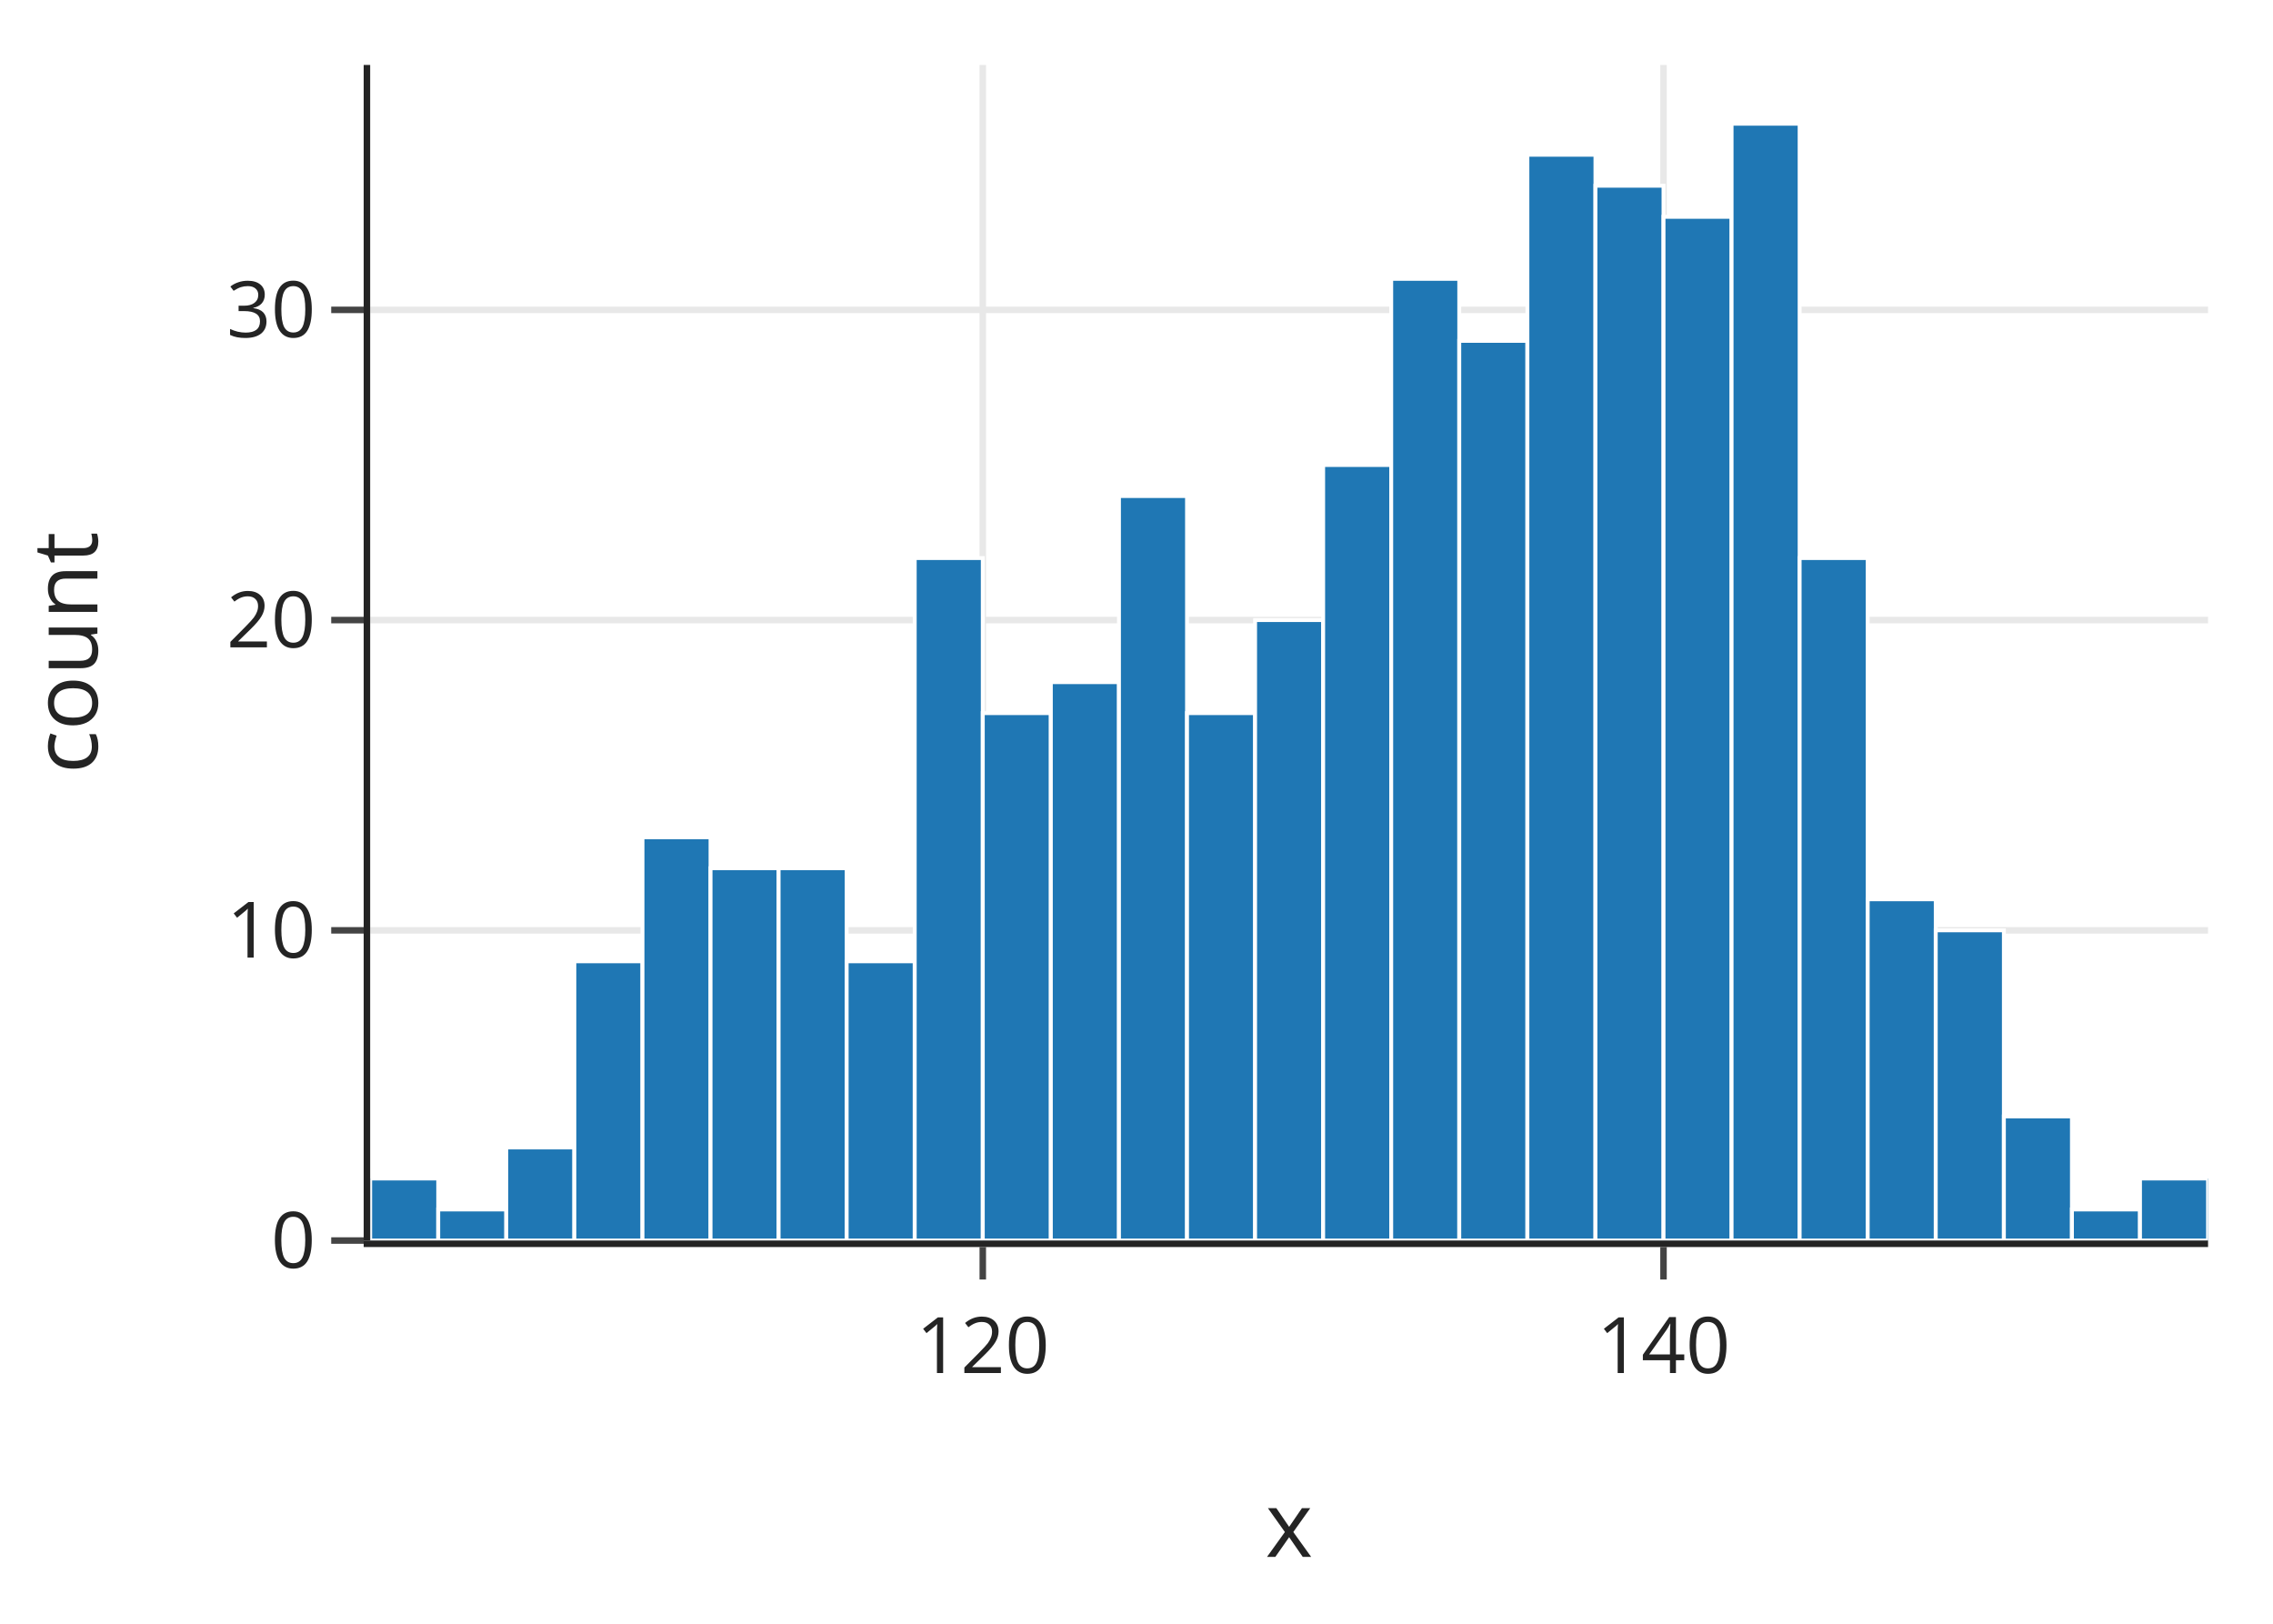
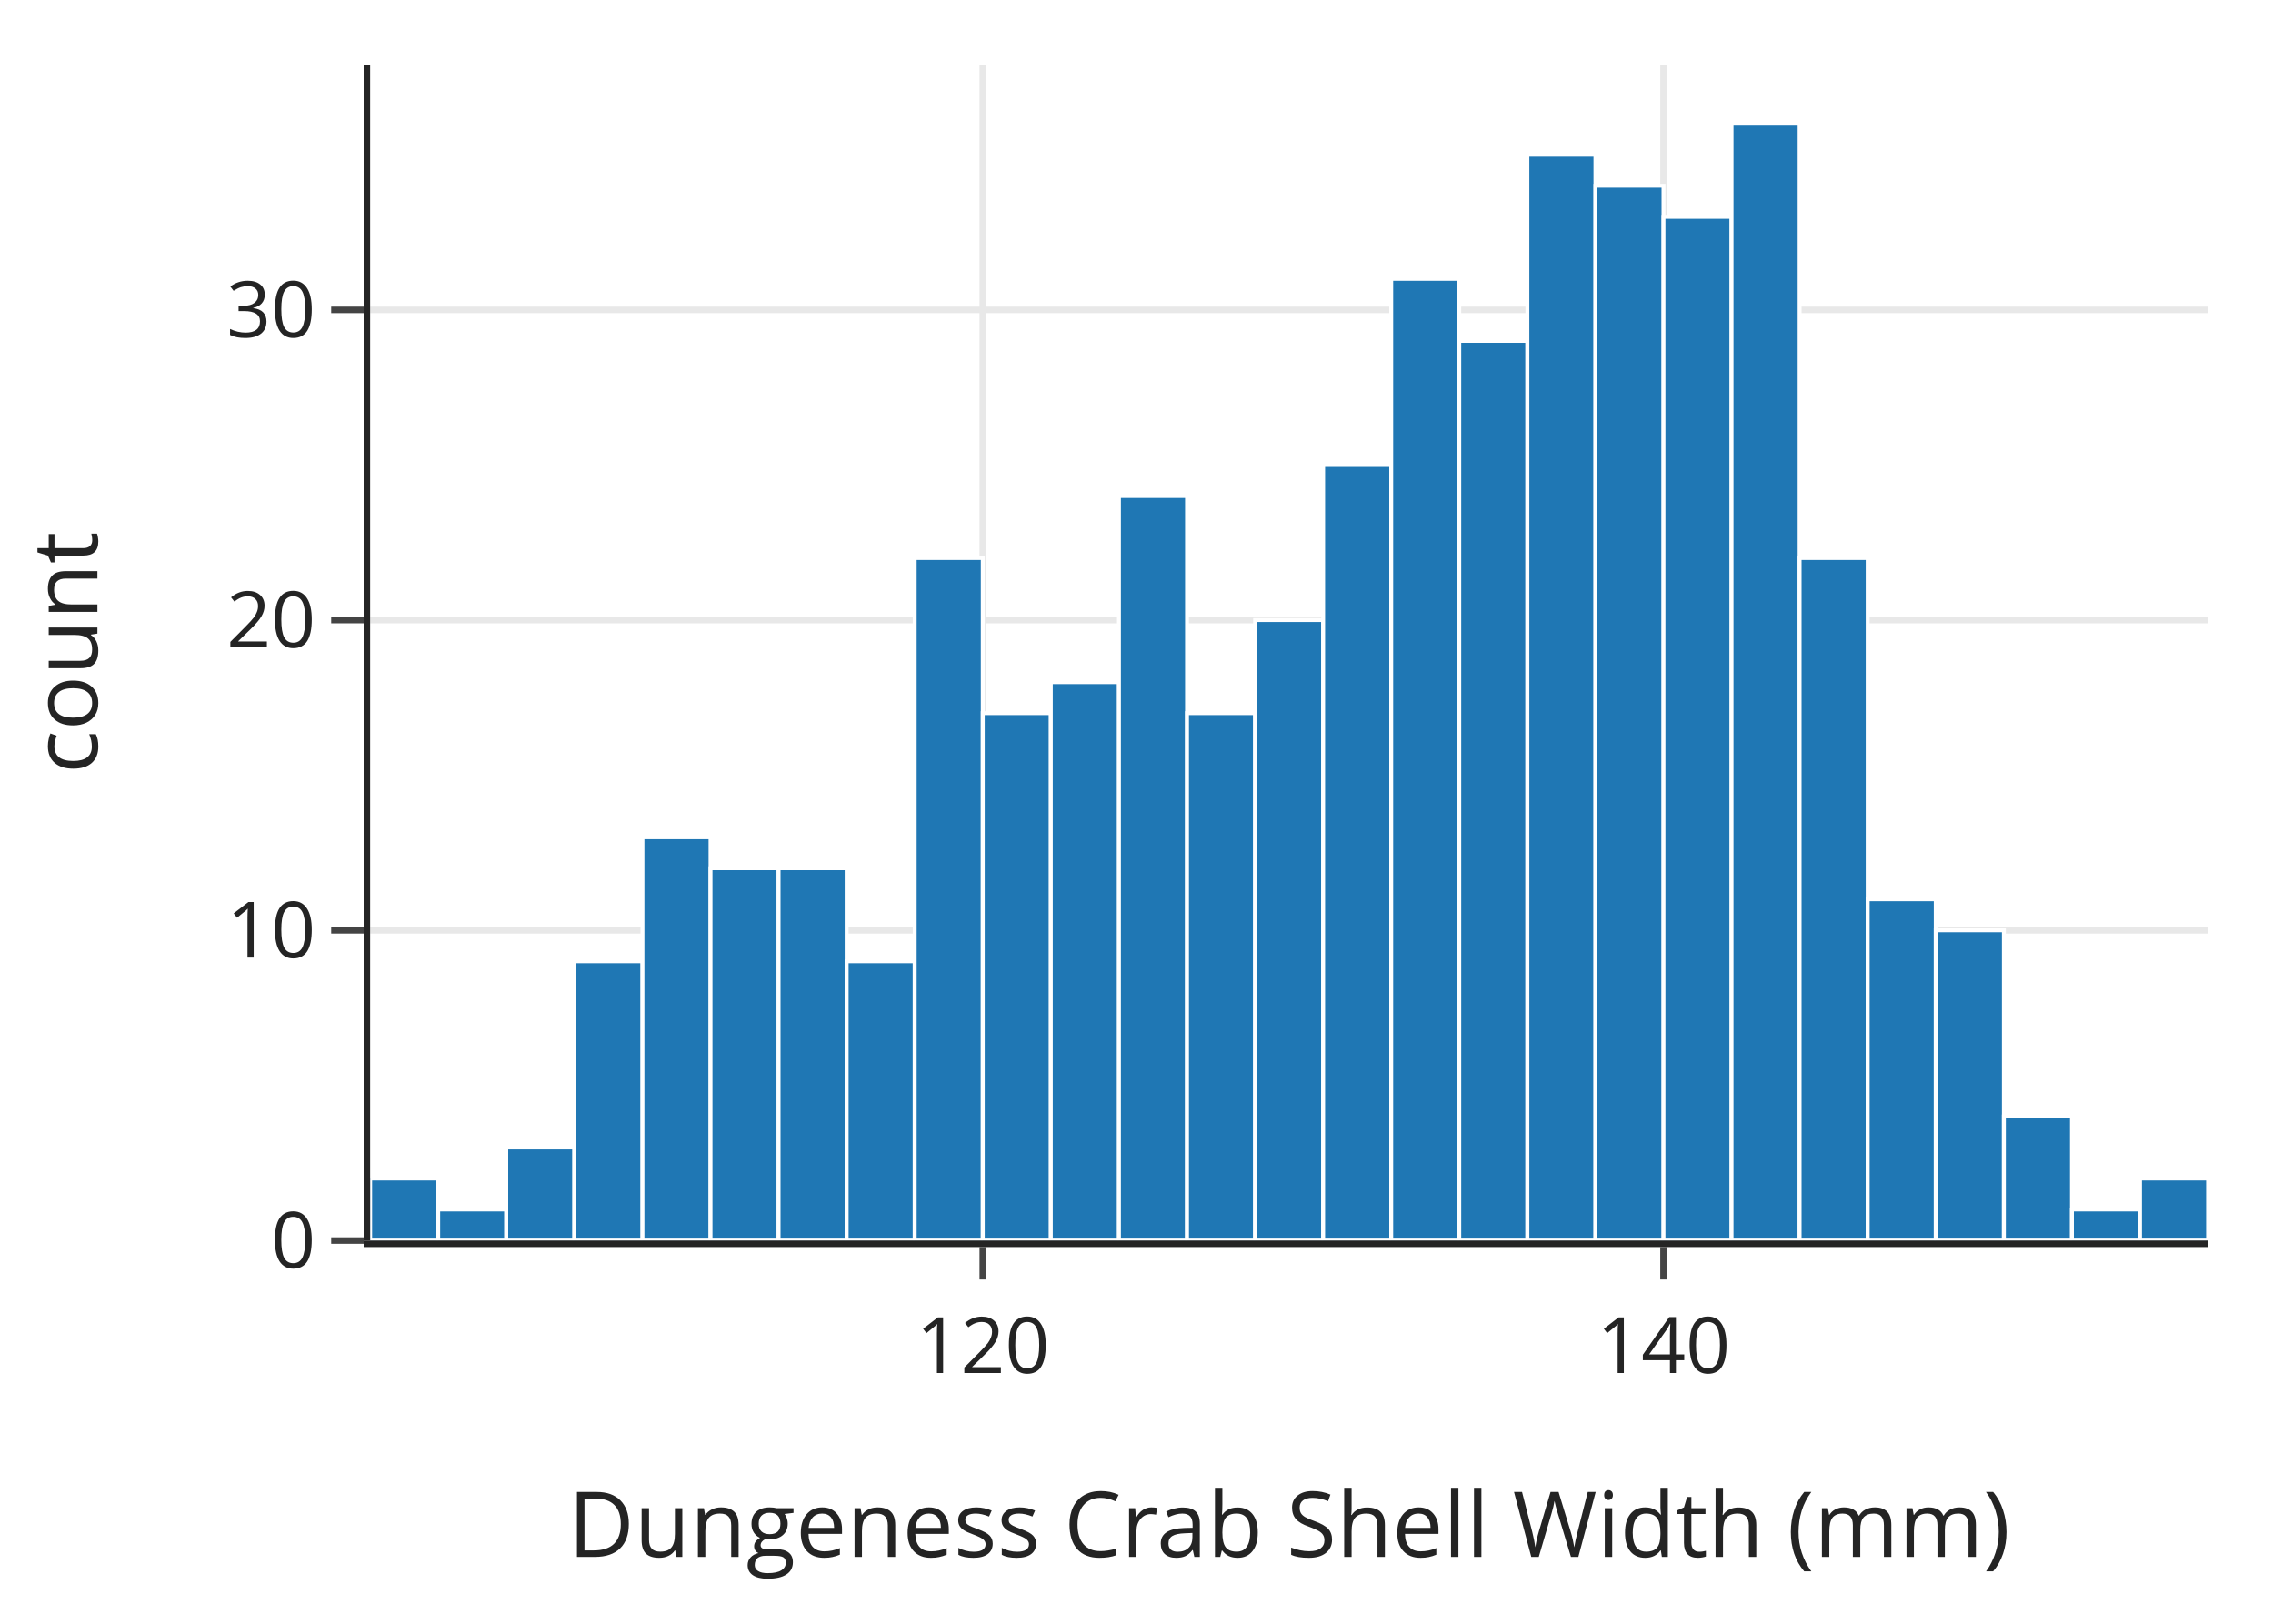
<svg xmlns="http://www.w3.org/2000/svg" class="main-svg" width="350" height="250" style="" viewBox="0 0 350 250">
  <rect x="0" y="0" width="350" height="250" style="fill: rgb(255, 255, 255); fill-opacity: 1;" />
-   <defs id="defs-3cbeba">
+   <defs id="defs-bffa8f">
    <g class="clips">
-       <clipPath id="clip3cbebaxyplot" class="plotclip">
+       <clipPath id="clipbffa8fxyplot" class="plotclip">
        <rect width="283" height="181" />
      </clipPath>
-       <clipPath class="axesclip" id="clip3cbebax">
+       <clipPath class="axesclip" id="clipbffa8fx">
        <rect x="57" y="0" width="283" height="250" />
      </clipPath>
-       <clipPath class="axesclip" id="clip3cbebay">
+       <clipPath class="axesclip" id="clipbffa8fy">
        <rect x="0" y="10" width="350" height="181" />
      </clipPath>
-       <clipPath class="axesclip" id="clip3cbebaxy">
+       <clipPath class="axesclip" id="clipbffa8fxy">
        <rect x="57" y="10" width="283" height="181" />
      </clipPath>
    </g>
    <g class="gradients" />
    <g class="patterns" />
  </defs>
  <g class="bglayer" />
  <g class="layer-below">
    <g class="imagelayer" />
    <g class="shapelayer" />
  </g>
  <g class="cartesianlayer">
    <g class="subplot xy">
      <g class="layer-subplot">
        <g class="shapelayer" />
        <g class="imagelayer" />
      </g>
      <g class="gridlayer">
        <g class="x">
          <path class="xgrid crisp" transform="translate(151.33,0)" d="M0,10v181" style="stroke: rgb(232, 232, 232); stroke-opacity: 1; stroke-width: 1px;" />
          <path class="xgrid crisp" transform="translate(256.15,0)" d="M0,10v181" style="stroke: rgb(232, 232, 232); stroke-opacity: 1; stroke-width: 1px;" />
        </g>
        <g class="y">
          <path class="ygrid crisp" transform="translate(0,143.24)" d="M57,0h283" style="stroke: rgb(232, 232, 232); stroke-opacity: 1; stroke-width: 1px;" />
          <path class="ygrid crisp" transform="translate(0,95.47)" d="M57,0h283" style="stroke: rgb(232, 232, 232); stroke-opacity: 1; stroke-width: 1px;" />
          <path class="ygrid crisp" transform="translate(0,47.71)" d="M57,0h283" style="stroke: rgb(232, 232, 232); stroke-opacity: 1; stroke-width: 1px;" />
        </g>
      </g>
      <g class="zerolinelayer" />
      <path class="xlines-below" />
      <path class="ylines-below" />
      <g class="overlines-below" />
      <g class="xaxislayer-below" />
      <g class="yaxislayer-below" />
      <g class="overaxes-below" />
-       <g class="plot" transform="translate(57,10)" clip-path="url(#clip3cbebaxyplot)">
+       <g class="plot" transform="translate(57,10)" clip-path="url(#clipbffa8fxyplot)">
        <g class="barlayer mlayer">
          <g class="trace bars" style="opacity: 1;">
            <g class="points">
              <g class="point">
                <path d="M0,181V171.45H10.48V181Z" style="vector-effect: non-scaling-stroke; opacity: 1; stroke-width: 0.6px; fill: rgb(31, 119, 180); fill-opacity: 1; stroke: rgb(255, 255, 255); stroke-opacity: 1;" />
              </g>
              <g class="point">
                <path d="M10.48,181V176.22H20.96V181Z" style="vector-effect: non-scaling-stroke; opacity: 1; stroke-width: 0.6px; fill: rgb(31, 119, 180); fill-opacity: 1; stroke: rgb(255, 255, 255); stroke-opacity: 1;" />
              </g>
              <g class="point">
                <path d="M20.96,181V166.67H31.44V181Z" style="vector-effect: non-scaling-stroke; opacity: 1; stroke-width: 0.6px; fill: rgb(31, 119, 180); fill-opacity: 1; stroke: rgb(255, 255, 255); stroke-opacity: 1;" />
              </g>
              <g class="point">
                <path d="M31.44,181V138.01H41.93V181Z" style="vector-effect: non-scaling-stroke; opacity: 1; stroke-width: 0.6px; fill: rgb(31, 119, 180); fill-opacity: 1; stroke: rgb(255, 255, 255); stroke-opacity: 1;" />
              </g>
              <g class="point">
                <path d="M41.93,181V118.91H52.41V181Z" style="vector-effect: non-scaling-stroke; opacity: 1; stroke-width: 0.6px; fill: rgb(31, 119, 180); fill-opacity: 1; stroke: rgb(255, 255, 255); stroke-opacity: 1;" />
              </g>
              <g class="point">
                <path d="M52.41,181V123.68H62.89V181Z" style="vector-effect: non-scaling-stroke; opacity: 1; stroke-width: 0.6px; fill: rgb(31, 119, 180); fill-opacity: 1; stroke: rgb(255, 255, 255); stroke-opacity: 1;" />
              </g>
              <g class="point">
                <path d="M62.89,181V123.68H73.37V181Z" style="vector-effect: non-scaling-stroke; opacity: 1; stroke-width: 0.6px; fill: rgb(31, 119, 180); fill-opacity: 1; stroke: rgb(255, 255, 255); stroke-opacity: 1;" />
              </g>
              <g class="point">
                <path d="M73.37,181V138.01H83.85V181Z" style="vector-effect: non-scaling-stroke; opacity: 1; stroke-width: 0.6px; fill: rgb(31, 119, 180); fill-opacity: 1; stroke: rgb(255, 255, 255); stroke-opacity: 1;" />
              </g>
              <g class="point">
                <path d="M83.85,181V75.92H94.33V181Z" style="vector-effect: non-scaling-stroke; opacity: 1; stroke-width: 0.6px; fill: rgb(31, 119, 180); fill-opacity: 1; stroke: rgb(255, 255, 255); stroke-opacity: 1;" />
              </g>
              <g class="point">
                <path d="M94.33,181V99.8H104.81V181Z" style="vector-effect: non-scaling-stroke; opacity: 1; stroke-width: 0.6px; fill: rgb(31, 119, 180); fill-opacity: 1; stroke: rgb(255, 255, 255); stroke-opacity: 1;" />
              </g>
              <g class="point">
                <path d="M104.81,181V95.03H115.3V181Z" style="vector-effect: non-scaling-stroke; opacity: 1; stroke-width: 0.6px; fill: rgb(31, 119, 180); fill-opacity: 1; stroke: rgb(255, 255, 255); stroke-opacity: 1;" />
              </g>
              <g class="point">
                <path d="M115.3,181V66.37H125.78V181Z" style="vector-effect: non-scaling-stroke; opacity: 1; stroke-width: 0.6px; fill: rgb(31, 119, 180); fill-opacity: 1; stroke: rgb(255, 255, 255); stroke-opacity: 1;" />
              </g>
              <g class="point">
                <path d="M125.78,181V99.8H136.26V181Z" style="vector-effect: non-scaling-stroke; opacity: 1; stroke-width: 0.6px; fill: rgb(31, 119, 180); fill-opacity: 1; stroke: rgb(255, 255, 255); stroke-opacity: 1;" />
              </g>
              <g class="point">
                <path d="M136.26,181V85.47H146.74V181Z" style="vector-effect: non-scaling-stroke; opacity: 1; stroke-width: 0.6px; fill: rgb(31, 119, 180); fill-opacity: 1; stroke: rgb(255, 255, 255); stroke-opacity: 1;" />
              </g>
              <g class="point">
                <path d="M146.74,181V61.59H157.22V181Z" style="vector-effect: non-scaling-stroke; opacity: 1; stroke-width: 0.6px; fill: rgb(31, 119, 180); fill-opacity: 1; stroke: rgb(255, 255, 255); stroke-opacity: 1;" />
              </g>
              <g class="point">
                <path d="M157.22,181V32.93H167.7V181Z" style="vector-effect: non-scaling-stroke; opacity: 1; stroke-width: 0.6px; fill: rgb(31, 119, 180); fill-opacity: 1; stroke: rgb(255, 255, 255); stroke-opacity: 1;" />
              </g>
              <g class="point">
                <path d="M167.7,181V42.48H178.19V181Z" style="vector-effect: non-scaling-stroke; opacity: 1; stroke-width: 0.6px; fill: rgb(31, 119, 180); fill-opacity: 1; stroke: rgb(255, 255, 255); stroke-opacity: 1;" />
              </g>
              <g class="point">
                <path d="M178.19,181V13.83H188.67V181Z" style="vector-effect: non-scaling-stroke; opacity: 1; stroke-width: 0.6px; fill: rgb(31, 119, 180); fill-opacity: 1; stroke: rgb(255, 255, 255); stroke-opacity: 1;" />
              </g>
              <g class="point">
                <path d="M188.67,181V18.6H199.15V181Z" style="vector-effect: non-scaling-stroke; opacity: 1; stroke-width: 0.6px; fill: rgb(31, 119, 180); fill-opacity: 1; stroke: rgb(255, 255, 255); stroke-opacity: 1;" />
              </g>
              <g class="point">
                <path d="M199.15,181V23.38H209.63V181Z" style="vector-effect: non-scaling-stroke; opacity: 1; stroke-width: 0.6px; fill: rgb(31, 119, 180); fill-opacity: 1; stroke: rgb(255, 255, 255); stroke-opacity: 1;" />
              </g>
              <g class="point">
                <path d="M209.63,181V9.05H220.11V181Z" style="vector-effect: non-scaling-stroke; opacity: 1; stroke-width: 0.6px; fill: rgb(31, 119, 180); fill-opacity: 1; stroke: rgb(255, 255, 255); stroke-opacity: 1;" />
              </g>
              <g class="point">
                <path d="M220.11,181V75.92H230.59V181Z" style="vector-effect: non-scaling-stroke; opacity: 1; stroke-width: 0.6px; fill: rgb(31, 119, 180); fill-opacity: 1; stroke: rgb(255, 255, 255); stroke-opacity: 1;" />
              </g>
              <g class="point">
                <path d="M230.59,181V128.46H241.07V181Z" style="vector-effect: non-scaling-stroke; opacity: 1; stroke-width: 0.6px; fill: rgb(31, 119, 180); fill-opacity: 1; stroke: rgb(255, 255, 255); stroke-opacity: 1;" />
              </g>
              <g class="point">
                <path d="M241.07,181V133.24H251.56V181Z" style="vector-effect: non-scaling-stroke; opacity: 1; stroke-width: 0.6px; fill: rgb(31, 119, 180); fill-opacity: 1; stroke: rgb(255, 255, 255); stroke-opacity: 1;" />
              </g>
              <g class="point">
                <path d="M251.56,181V161.89H262.04V181Z" style="vector-effect: non-scaling-stroke; opacity: 1; stroke-width: 0.6px; fill: rgb(31, 119, 180); fill-opacity: 1; stroke: rgb(255, 255, 255); stroke-opacity: 1;" />
              </g>
              <g class="point">
                <path d="M262.04,181V176.22H272.52V181Z" style="vector-effect: non-scaling-stroke; opacity: 1; stroke-width: 0.6px; fill: rgb(31, 119, 180); fill-opacity: 1; stroke: rgb(255, 255, 255); stroke-opacity: 1;" />
              </g>
              <g class="point">
                <path d="M272.52,181V171.45H283V181Z" style="vector-effect: non-scaling-stroke; opacity: 1; stroke-width: 0.6px; fill: rgb(31, 119, 180); fill-opacity: 1; stroke: rgb(255, 255, 255); stroke-opacity: 1;" />
              </g>
            </g>
          </g>
        </g>
      </g>
      <g class="overplot" />
      <path class="xlines-above crisp" d="M56,191.5H340" style="fill: none; stroke-width: 1px; stroke: rgb(36, 36, 36); stroke-opacity: 1;" />
      <path class="ylines-above crisp" d="M56.5,10V191" style="fill: none; stroke-width: 1px; stroke: rgb(36, 36, 36); stroke-opacity: 1;" />
      <g class="overlines-above" />
      <g class="xaxislayer-above">
        <path class="xtick ticks crisp" d="M0,192v5" transform="translate(151.33,0)" style="stroke: rgb(68, 68, 68); stroke-opacity: 1; stroke-width: 1px;" />
        <path class="xtick ticks crisp" d="M0,192v5" transform="translate(256.15,0)" style="stroke: rgb(68, 68, 68); stroke-opacity: 1; stroke-width: 1px;" />
        <g class="xtick">
          <text text-anchor="middle" x="0" y="211.4" transform="translate(151.33,0)" style="font-family: 'Open Sans', verdana, arial, sans-serif; font-size: 12px; fill: rgb(36, 36, 36); fill-opacity: 1; white-space: pre; opacity: 1;">120</text>
        </g>
        <g class="xtick">
          <text text-anchor="middle" x="0" y="211.4" style="font-family: 'Open Sans', verdana, arial, sans-serif; font-size: 12px; fill: rgb(36, 36, 36); fill-opacity: 1; white-space: pre; opacity: 1;" transform="translate(256.15,0)">140</text>
        </g>
      </g>
      <g class="yaxislayer-above">
        <path class="ytick ticks crisp" d="M56,0h-5" transform="translate(0,191)" style="stroke: rgb(68, 68, 68); stroke-opacity: 1; stroke-width: 1px;" />
        <path class="ytick ticks crisp" d="M56,0h-5" transform="translate(0,143.24)" style="stroke: rgb(68, 68, 68); stroke-opacity: 1; stroke-width: 1px;" />
        <path class="ytick ticks crisp" d="M56,0h-5" transform="translate(0,95.47)" style="stroke: rgb(68, 68, 68); stroke-opacity: 1; stroke-width: 1px;" />
        <path class="ytick ticks crisp" d="M56,0h-5" transform="translate(0,47.71)" style="stroke: rgb(68, 68, 68); stroke-opacity: 1; stroke-width: 1px;" />
        <g class="ytick">
          <text text-anchor="end" x="48.6" y="4.2" transform="translate(0,191)" style="font-family: 'Open Sans', verdana, arial, sans-serif; font-size: 12px; fill: rgb(36, 36, 36); fill-opacity: 1; white-space: pre; opacity: 1;">0</text>
        </g>
        <g class="ytick">
          <text text-anchor="end" x="48.6" y="4.2" style="font-family: 'Open Sans', verdana, arial, sans-serif; font-size: 12px; fill: rgb(36, 36, 36); fill-opacity: 1; white-space: pre; opacity: 1;" transform="translate(0,143.24)">10</text>
        </g>
        <g class="ytick">
          <text text-anchor="end" x="48.6" y="4.2" style="font-family: 'Open Sans', verdana, arial, sans-serif; font-size: 12px; fill: rgb(36, 36, 36); fill-opacity: 1; white-space: pre; opacity: 1;" transform="translate(0,95.47)">20</text>
        </g>
        <g class="ytick">
          <text text-anchor="end" x="48.6" y="4.2" style="font-family: 'Open Sans', verdana, arial, sans-serif; font-size: 12px; fill: rgb(36, 36, 36); fill-opacity: 1; white-space: pre; opacity: 1;" transform="translate(0,47.71)">30</text>
        </g>
      </g>
      <g class="overaxes-above" />
    </g>
  </g>
  <g class="polarlayer" />
  <g class="smithlayer" />
  <g class="ternarylayer" />
  <g class="geolayer" />
  <g class="funnelarealayer" />
  <g class="pielayer" />
  <g class="iciclelayer" />
  <g class="treemaplayer" />
  <g class="sunburstlayer" />
  <g class="glimages" />
-   <defs id="topdefs-3cbeba">
+   <defs id="topdefs-bffa8f">
    <g class="clips" />
  </defs>
  <g class="layer-above">
    <g class="imagelayer" />
    <g class="shapelayer" />
  </g>
  <g class="infolayer">
    <g class="g-gtitle" />
    <g class="g-xtitle">
-       <text class="xtitle" x="198.5" y="239.706" text-anchor="middle" style="font-family: 'Open Sans', verdana, arial, sans-serif; font-size: 14px; fill: rgb(36, 36, 36); opacity: 1; font-weight: normal; white-space: pre;">x</text>
+       <text class="xtitle" x="198.5" y="239.706" text-anchor="middle" style="font-family: 'Open Sans', verdana, arial, sans-serif; font-size: 14px; fill: rgb(36, 36, 36); opacity: 1; font-weight: normal; white-space: pre;">Dungeness Crab Shell Width (mm)</text>
    </g>
    <g class="g-ytitle" transform="translate(4.924805,0)">
      <text class="ytitle" transform="rotate(-90,10.075,100.5)" x="10.075" y="100.5" text-anchor="middle" style="font-family: 'Open Sans', verdana, arial, sans-serif; font-size: 14px; fill: rgb(36, 36, 36); opacity: 1; font-weight: normal; white-space: pre;">count</text>
    </g>
  </g>
</svg>
